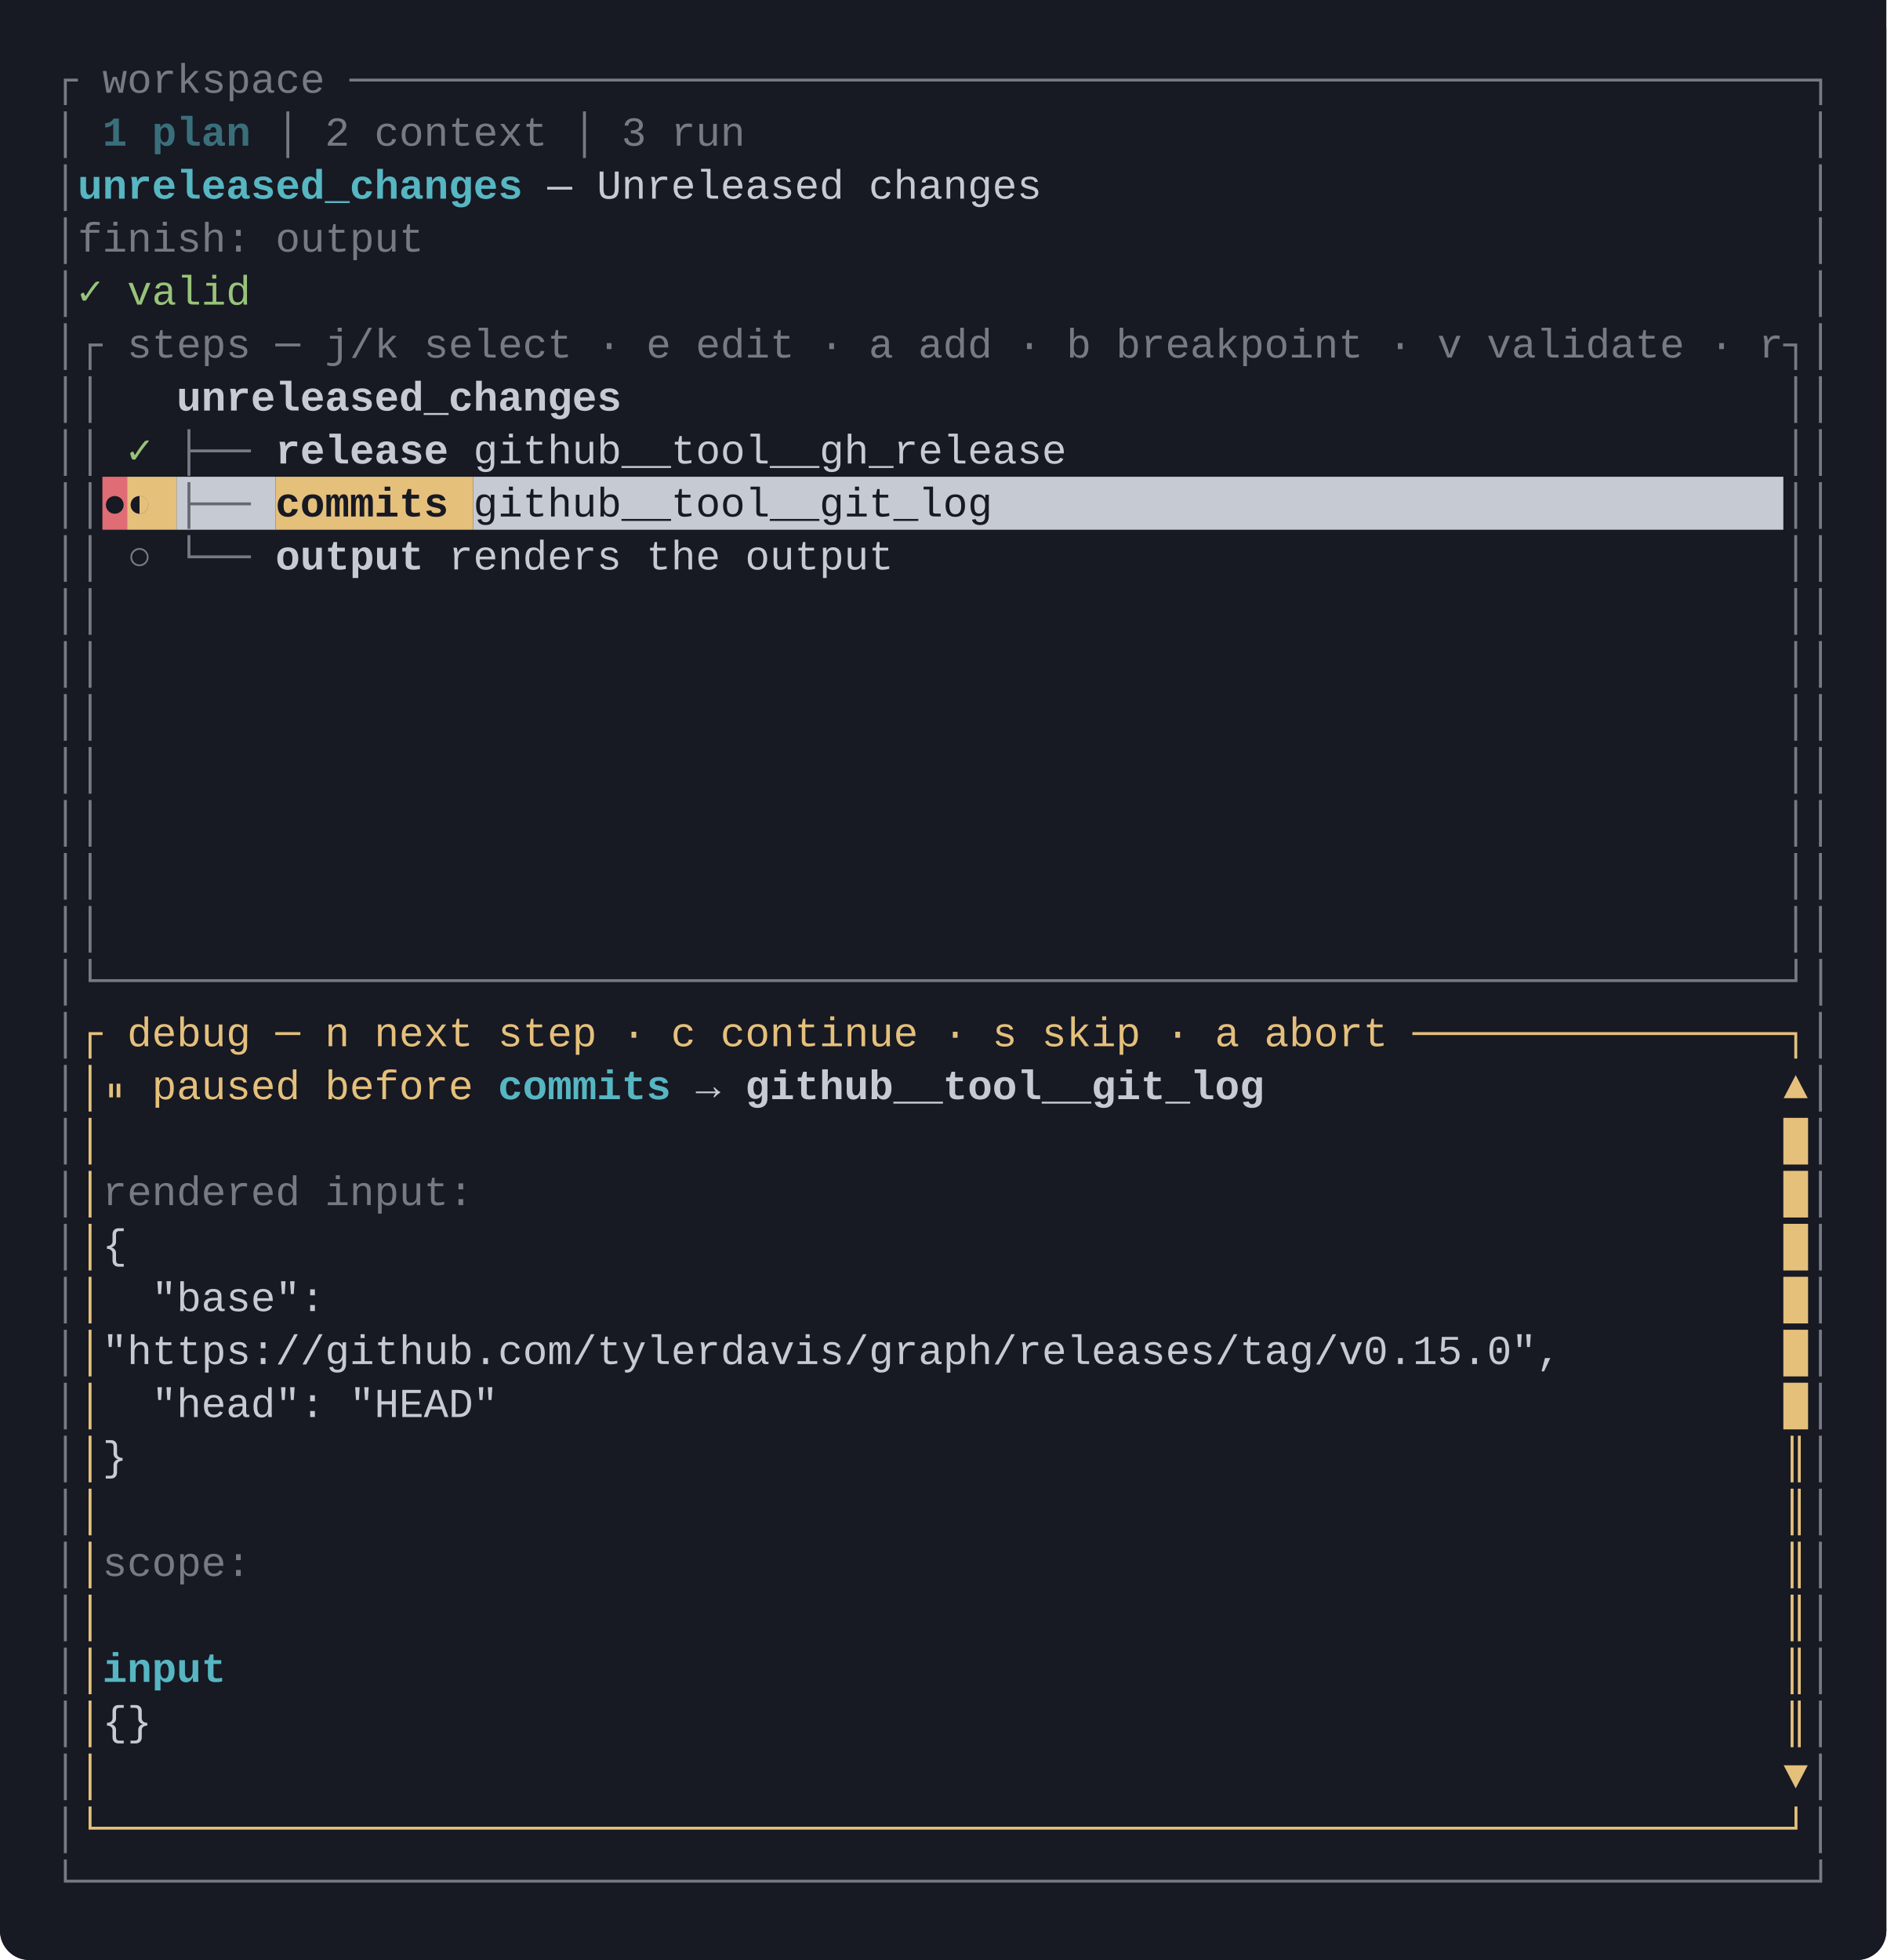
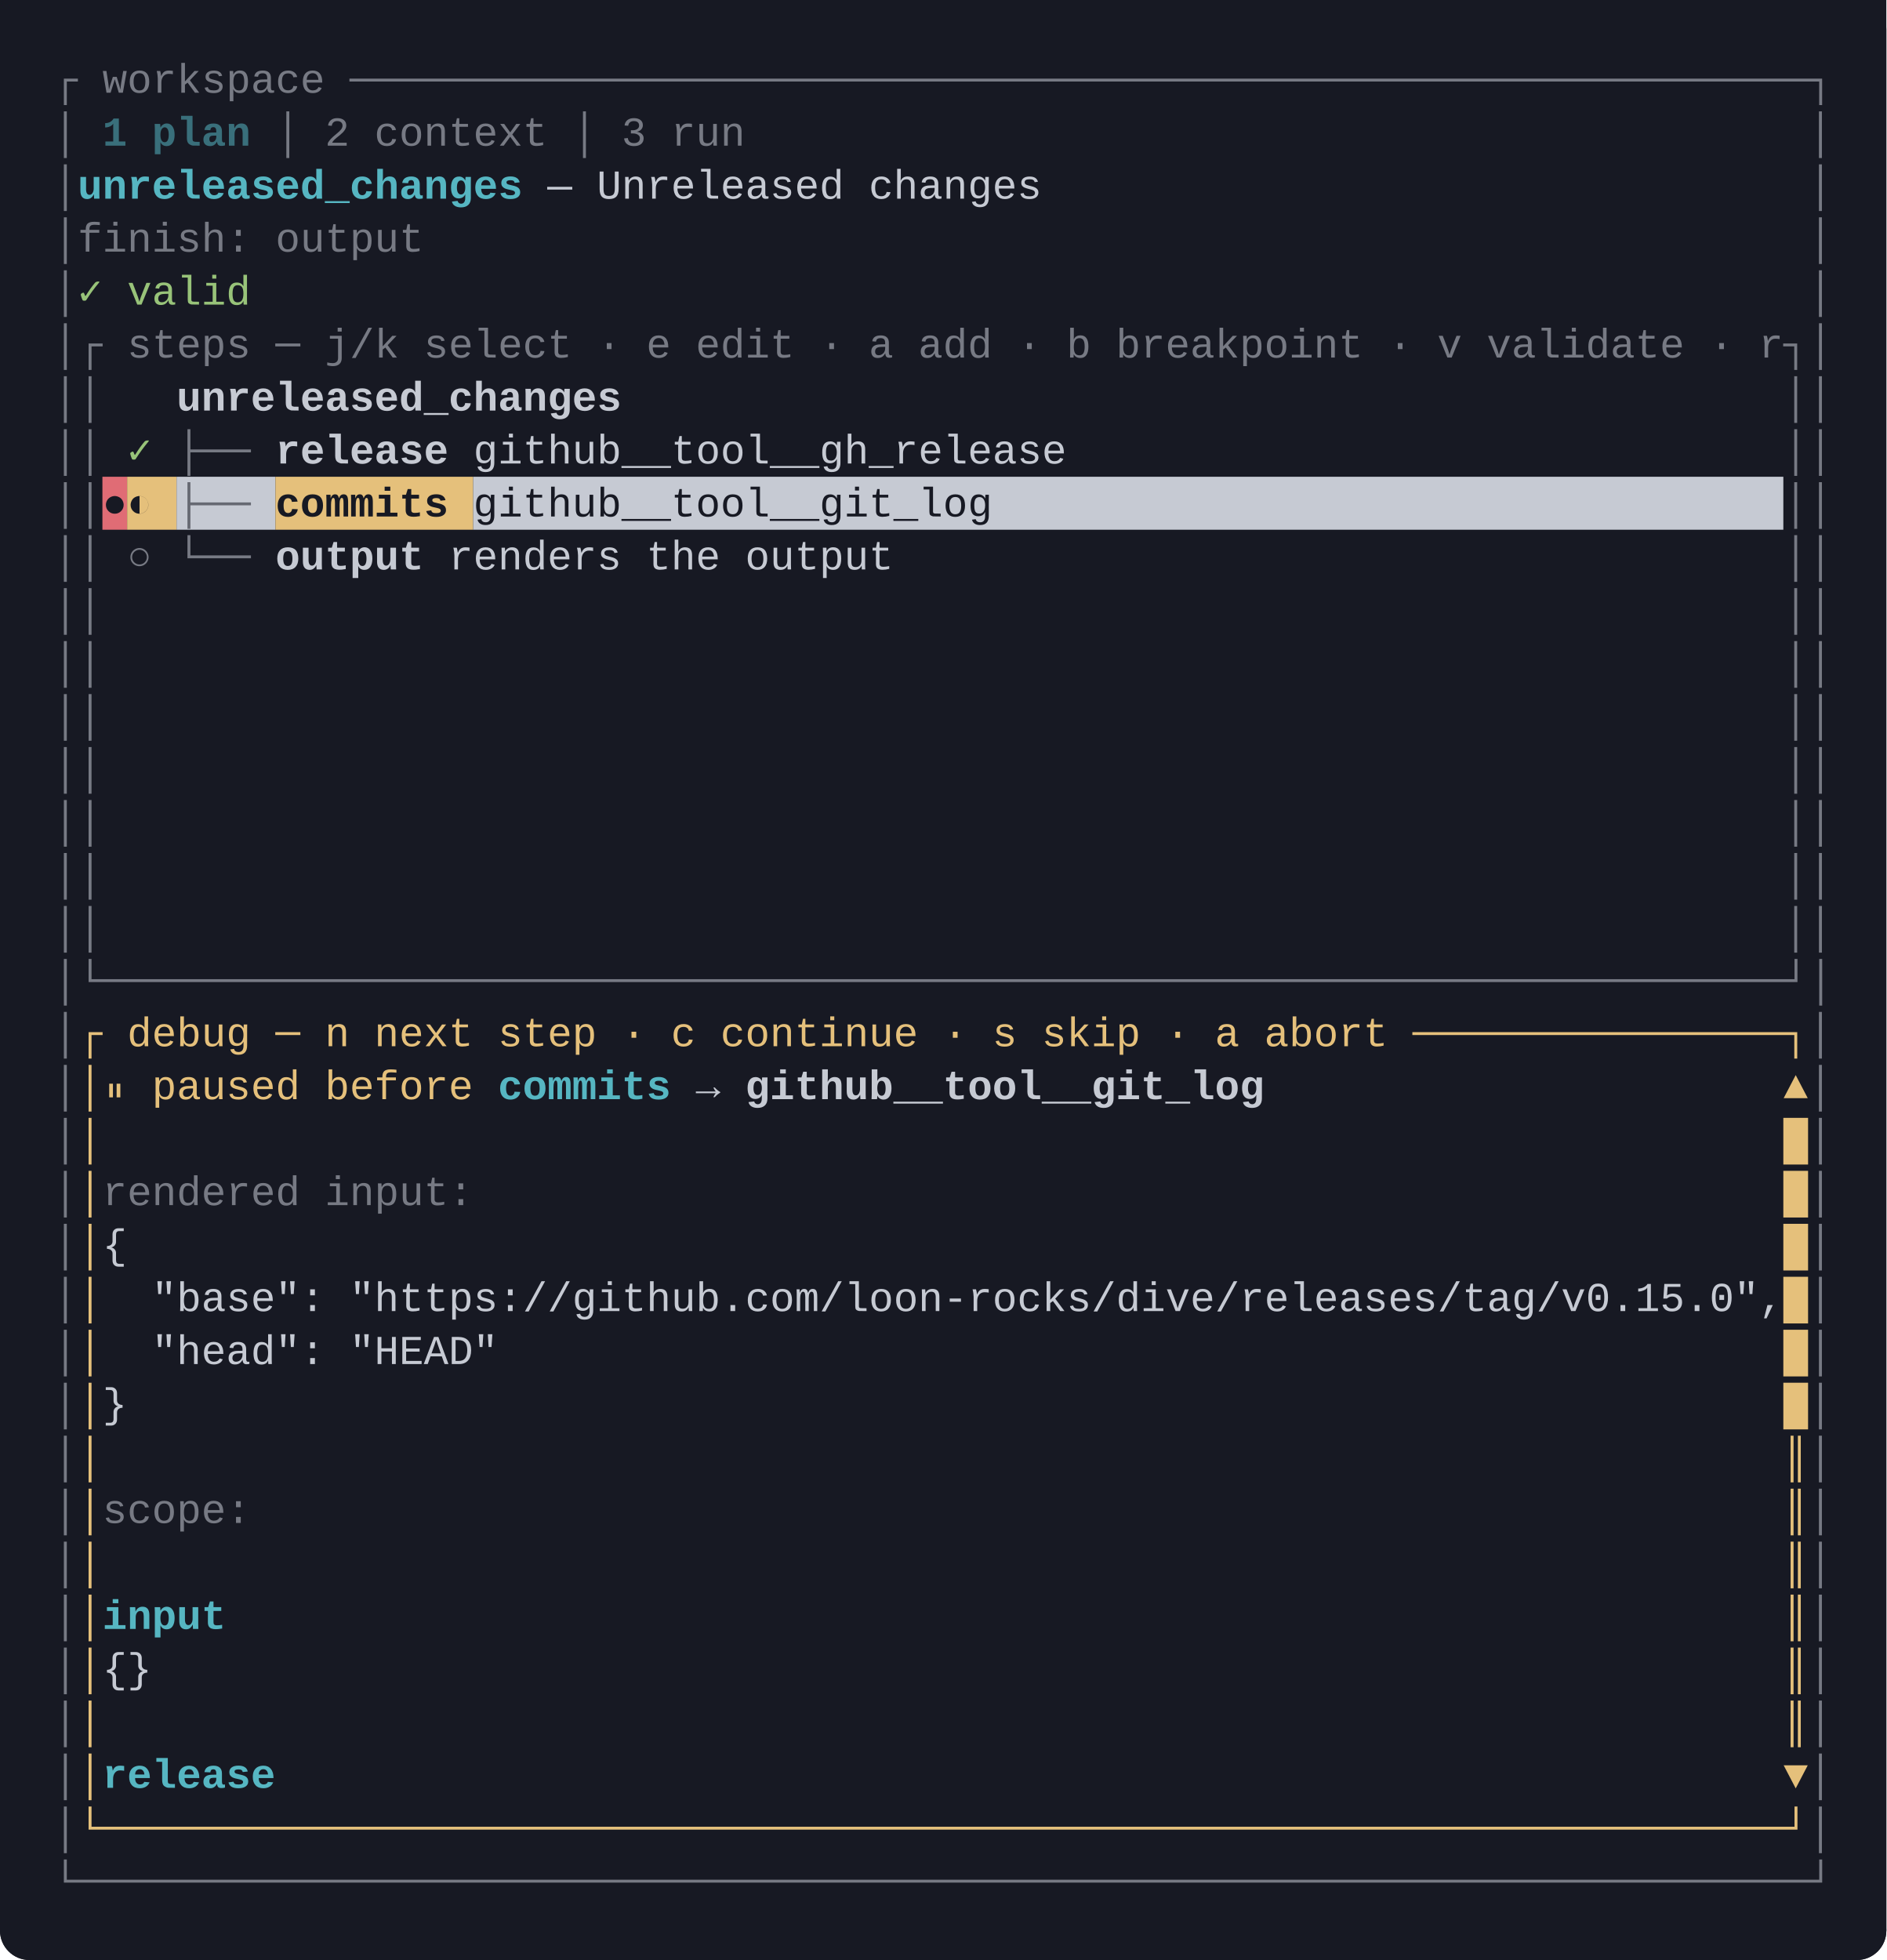
<svg xmlns="http://www.w3.org/2000/svg" width="641" height="666" viewBox="0 0 641 666" xml:space="preserve" font-family="ui-monospace, SFMono-Regular, Menlo, Consolas, 'Liberation Mono', monospace" font-size="14px">
  <rect width="641" height="666" rx="10" fill="#11131b" />
  <rect y="0" width="641" height="656" fill="#171923" />
  <rect y="646" width="641" height="20" rx="10" fill="#171923" />
  <rect x="34.8" y="162.0" width="8.4" height="18" fill="#e06c75" />
  <rect x="43.2" y="162.0" width="16.8" height="18" fill="#e5c07b" />
  <rect x="60.0" y="162.0" width="33.6" height="18" fill="#c6cad3" />
  <rect x="93.6" y="162.0" width="67.2" height="18" fill="#e5c07b" />
  <rect x="160.8" y="162.0" width="445.2" height="18" fill="#c6cad3" />
  <text x="18.0" y="31.5" textLength="8.4" lengthAdjust="spacingAndGlyphs" fill="#c6cad3" opacity="0.55">┌</text>
  <text x="34.8" y="31.5" textLength="75.6" lengthAdjust="spacingAndGlyphs" fill="#c6cad3" opacity="0.55">workspace</text>
  <text x="118.8" y="31.5" textLength="504.0" lengthAdjust="spacingAndGlyphs" fill="#c6cad3" opacity="0.55">───────────────────────────────────────────────────────────┐</text>
  <text x="18.0" y="49.5" textLength="8.4" lengthAdjust="spacingAndGlyphs" fill="#c6cad3" opacity="0.55">│</text>
  <text x="34.8" y="49.5" textLength="8.4" lengthAdjust="spacingAndGlyphs" fill="#56b6c2" font-weight="600" opacity="0.55">1</text>
  <text x="51.6" y="49.5" textLength="33.6" lengthAdjust="spacingAndGlyphs" fill="#56b6c2" font-weight="600" opacity="0.55">plan</text>
  <text x="93.6" y="49.5" textLength="8.4" lengthAdjust="spacingAndGlyphs" fill="#c6cad3" opacity="0.55">│</text>
  <text x="110.4" y="49.5" textLength="8.4" lengthAdjust="spacingAndGlyphs" fill="#c6cad3" opacity="0.55">2</text>
  <text x="127.2" y="49.5" textLength="58.8" lengthAdjust="spacingAndGlyphs" fill="#c6cad3" opacity="0.55">context</text>
  <text x="194.4" y="49.5" textLength="8.4" lengthAdjust="spacingAndGlyphs" fill="#c6cad3" opacity="0.55">│</text>
  <text x="211.2" y="49.5" textLength="8.4" lengthAdjust="spacingAndGlyphs" fill="#c6cad3" opacity="0.55">3</text>
  <text x="228.0" y="49.5" textLength="25.2" lengthAdjust="spacingAndGlyphs" fill="#c6cad3" opacity="0.55">run</text>
  <text x="614.4" y="49.5" textLength="8.4" lengthAdjust="spacingAndGlyphs" fill="#c6cad3" opacity="0.55">│</text>
  <text x="18.0" y="67.5" textLength="8.4" lengthAdjust="spacingAndGlyphs" fill="#c6cad3" opacity="0.55">│</text>
  <text x="26.4" y="67.5" textLength="151.2" lengthAdjust="spacingAndGlyphs" fill="#56b6c2" font-weight="600">unreleased_changes</text>
  <text x="186.0" y="67.5" textLength="8.4" lengthAdjust="spacingAndGlyphs" fill="#c6cad3">—</text>
  <text x="202.8" y="67.5" textLength="84.0" lengthAdjust="spacingAndGlyphs" fill="#c6cad3">Unreleased</text>
  <text x="295.2" y="67.5" textLength="58.8" lengthAdjust="spacingAndGlyphs" fill="#c6cad3">changes</text>
  <text x="614.4" y="67.5" textLength="8.4" lengthAdjust="spacingAndGlyphs" fill="#c6cad3" opacity="0.55">│</text>
  <text x="18.0" y="85.5" textLength="67.2" lengthAdjust="spacingAndGlyphs" fill="#c6cad3" opacity="0.55">│finish:</text>
  <text x="93.6" y="85.5" textLength="50.4" lengthAdjust="spacingAndGlyphs" fill="#c6cad3" opacity="0.55">output</text>
  <text x="614.4" y="85.5" textLength="8.4" lengthAdjust="spacingAndGlyphs" fill="#c6cad3" opacity="0.55">│</text>
  <text x="18.0" y="103.5" textLength="8.4" lengthAdjust="spacingAndGlyphs" fill="#c6cad3" opacity="0.55">│</text>
  <text x="26.4" y="103.5" textLength="8.4" lengthAdjust="spacingAndGlyphs" fill="#98c379">✓</text>
  <text x="43.2" y="103.5" textLength="42.0" lengthAdjust="spacingAndGlyphs" fill="#98c379">valid</text>
  <text x="614.4" y="103.5" textLength="8.4" lengthAdjust="spacingAndGlyphs" fill="#c6cad3" opacity="0.55">│</text>
  <text x="18.0" y="121.5" textLength="16.8" lengthAdjust="spacingAndGlyphs" fill="#c6cad3" opacity="0.55">│┌</text>
  <text x="43.2" y="121.5" textLength="42.0" lengthAdjust="spacingAndGlyphs" fill="#c6cad3" opacity="0.55">steps</text>
  <text x="93.6" y="121.5" textLength="8.4" lengthAdjust="spacingAndGlyphs" fill="#c6cad3" opacity="0.55">─</text>
  <text x="110.4" y="121.5" textLength="25.2" lengthAdjust="spacingAndGlyphs" fill="#c6cad3" opacity="0.55">j/k</text>
  <text x="144.0" y="121.5" textLength="50.4" lengthAdjust="spacingAndGlyphs" fill="#c6cad3" opacity="0.55">select</text>
  <text x="202.8" y="121.5" textLength="8.4" lengthAdjust="spacingAndGlyphs" fill="#c6cad3" opacity="0.55">·</text>
  <text x="219.6" y="121.5" textLength="8.4" lengthAdjust="spacingAndGlyphs" fill="#c6cad3" opacity="0.55">e</text>
  <text x="236.4" y="121.5" textLength="33.6" lengthAdjust="spacingAndGlyphs" fill="#c6cad3" opacity="0.55">edit</text>
  <text x="278.4" y="121.5" textLength="8.4" lengthAdjust="spacingAndGlyphs" fill="#c6cad3" opacity="0.55">·</text>
  <text x="295.2" y="121.5" textLength="8.4" lengthAdjust="spacingAndGlyphs" fill="#c6cad3" opacity="0.55">a</text>
  <text x="312.0" y="121.5" textLength="25.2" lengthAdjust="spacingAndGlyphs" fill="#c6cad3" opacity="0.55">add</text>
  <text x="345.6" y="121.5" textLength="8.4" lengthAdjust="spacingAndGlyphs" fill="#c6cad3" opacity="0.55">·</text>
  <text x="362.4" y="121.5" textLength="8.4" lengthAdjust="spacingAndGlyphs" fill="#c6cad3" opacity="0.55">b</text>
  <text x="379.2" y="121.5" textLength="84.0" lengthAdjust="spacingAndGlyphs" fill="#c6cad3" opacity="0.55">breakpoint</text>
  <text x="471.6" y="121.5" textLength="8.4" lengthAdjust="spacingAndGlyphs" fill="#c6cad3" opacity="0.55">·</text>
  <text x="488.4" y="121.5" textLength="8.4" lengthAdjust="spacingAndGlyphs" fill="#c6cad3" opacity="0.55">v</text>
  <text x="505.2" y="121.5" textLength="67.2" lengthAdjust="spacingAndGlyphs" fill="#c6cad3" opacity="0.55">validate</text>
  <text x="580.8" y="121.5" textLength="8.4" lengthAdjust="spacingAndGlyphs" fill="#c6cad3" opacity="0.55">·</text>
  <text x="597.6" y="121.5" textLength="25.2" lengthAdjust="spacingAndGlyphs" fill="#c6cad3" opacity="0.55">r┐│</text>
  <text x="18.0" y="139.5" textLength="16.8" lengthAdjust="spacingAndGlyphs" fill="#c6cad3" opacity="0.55">││</text>
  <text x="60.0" y="139.5" textLength="151.2" lengthAdjust="spacingAndGlyphs" fill="#c6cad3" font-weight="600">unreleased_changes</text>
  <text x="606.0" y="139.5" textLength="16.8" lengthAdjust="spacingAndGlyphs" fill="#c6cad3" opacity="0.55">││</text>
  <text x="18.0" y="157.5" textLength="16.8" lengthAdjust="spacingAndGlyphs" fill="#c6cad3" opacity="0.55">││</text>
  <text x="43.2" y="157.5" textLength="8.4" lengthAdjust="spacingAndGlyphs" fill="#98c379">✓</text>
  <text x="60.0" y="157.5" textLength="25.2" lengthAdjust="spacingAndGlyphs" fill="#c6cad3" opacity="0.55">├──</text>
  <text x="93.6" y="157.5" textLength="58.8" lengthAdjust="spacingAndGlyphs" fill="#c6cad3" font-weight="600">release</text>
  <text x="160.8" y="157.5" textLength="201.6" lengthAdjust="spacingAndGlyphs" fill="#c6cad3">github__tool__gh_release</text>
  <text x="606.0" y="157.5" textLength="16.8" lengthAdjust="spacingAndGlyphs" fill="#c6cad3" opacity="0.55">││</text>
  <text x="18.0" y="175.5" textLength="16.8" lengthAdjust="spacingAndGlyphs" fill="#c6cad3" opacity="0.55">││</text>
  <text x="34.8" y="175.5" textLength="8.4" lengthAdjust="spacingAndGlyphs" fill="#171923">●</text>
  <text x="43.2" y="175.5" textLength="8.4" lengthAdjust="spacingAndGlyphs" fill="#171923">◐</text>
  <text x="60.0" y="175.5" textLength="25.2" lengthAdjust="spacingAndGlyphs" fill="#171923" opacity="0.55">├──</text>
  <text x="93.6" y="175.5" textLength="58.8" lengthAdjust="spacingAndGlyphs" fill="#171923" font-weight="600">commits</text>
  <text x="160.8" y="175.5" textLength="176.4" lengthAdjust="spacingAndGlyphs" fill="#171923">github__tool__git_log</text>
  <text x="606.0" y="175.5" textLength="16.8" lengthAdjust="spacingAndGlyphs" fill="#c6cad3" opacity="0.55">││</text>
  <text x="18.0" y="193.5" textLength="16.8" lengthAdjust="spacingAndGlyphs" fill="#c6cad3" opacity="0.55">││</text>
  <text x="43.2" y="193.5" textLength="8.4" lengthAdjust="spacingAndGlyphs" fill="#c6cad3" opacity="0.55">○</text>
  <text x="60.0" y="193.5" textLength="25.2" lengthAdjust="spacingAndGlyphs" fill="#c6cad3" opacity="0.55">└──</text>
  <text x="93.6" y="193.5" textLength="50.4" lengthAdjust="spacingAndGlyphs" fill="#c6cad3" font-weight="600">output</text>
  <text x="152.4" y="193.5" textLength="58.8" lengthAdjust="spacingAndGlyphs" fill="#c6cad3">renders</text>
  <text x="219.6" y="193.5" textLength="25.2" lengthAdjust="spacingAndGlyphs" fill="#c6cad3">the</text>
  <text x="253.2" y="193.5" textLength="50.4" lengthAdjust="spacingAndGlyphs" fill="#c6cad3">output</text>
  <text x="606.0" y="193.5" textLength="16.8" lengthAdjust="spacingAndGlyphs" fill="#c6cad3" opacity="0.55">││</text>
  <text x="18.0" y="211.5" textLength="16.8" lengthAdjust="spacingAndGlyphs" fill="#c6cad3" opacity="0.55">││</text>
  <text x="606.0" y="211.5" textLength="16.8" lengthAdjust="spacingAndGlyphs" fill="#c6cad3" opacity="0.55">││</text>
  <text x="18.0" y="229.5" textLength="16.8" lengthAdjust="spacingAndGlyphs" fill="#c6cad3" opacity="0.55">││</text>
  <text x="606.0" y="229.5" textLength="16.8" lengthAdjust="spacingAndGlyphs" fill="#c6cad3" opacity="0.55">││</text>
  <text x="18.0" y="247.5" textLength="16.8" lengthAdjust="spacingAndGlyphs" fill="#c6cad3" opacity="0.55">││</text>
  <text x="606.0" y="247.5" textLength="16.8" lengthAdjust="spacingAndGlyphs" fill="#c6cad3" opacity="0.55">││</text>
  <text x="18.0" y="265.5" textLength="16.8" lengthAdjust="spacingAndGlyphs" fill="#c6cad3" opacity="0.55">││</text>
  <text x="606.0" y="265.5" textLength="16.8" lengthAdjust="spacingAndGlyphs" fill="#c6cad3" opacity="0.55">││</text>
  <text x="18.0" y="283.5" textLength="16.8" lengthAdjust="spacingAndGlyphs" fill="#c6cad3" opacity="0.55">││</text>
  <text x="606.0" y="283.5" textLength="16.8" lengthAdjust="spacingAndGlyphs" fill="#c6cad3" opacity="0.55">││</text>
  <text x="18.0" y="301.5" textLength="16.8" lengthAdjust="spacingAndGlyphs" fill="#c6cad3" opacity="0.55">││</text>
  <text x="606.0" y="301.5" textLength="16.8" lengthAdjust="spacingAndGlyphs" fill="#c6cad3" opacity="0.55">││</text>
  <text x="18.0" y="319.5" textLength="16.8" lengthAdjust="spacingAndGlyphs" fill="#c6cad3" opacity="0.55">││</text>
  <text x="606.0" y="319.5" textLength="16.8" lengthAdjust="spacingAndGlyphs" fill="#c6cad3" opacity="0.55">││</text>
  <text x="18.0" y="337.5" textLength="604.8" lengthAdjust="spacingAndGlyphs" fill="#c6cad3" opacity="0.55">│└────────────────────────────────────────────────────────────────────┘│</text>
  <text x="18.0" y="355.5" textLength="8.4" lengthAdjust="spacingAndGlyphs" fill="#c6cad3" opacity="0.55">│</text>
  <text x="26.4" y="355.5" textLength="8.4" lengthAdjust="spacingAndGlyphs" fill="#e5c07b">┌</text>
  <text x="43.2" y="355.5" textLength="42.0" lengthAdjust="spacingAndGlyphs" fill="#e5c07b">debug</text>
  <text x="93.6" y="355.5" textLength="8.4" lengthAdjust="spacingAndGlyphs" fill="#e5c07b">─</text>
  <text x="110.4" y="355.5" textLength="8.4" lengthAdjust="spacingAndGlyphs" fill="#e5c07b">n</text>
  <text x="127.2" y="355.5" textLength="33.6" lengthAdjust="spacingAndGlyphs" fill="#e5c07b">next</text>
  <text x="169.2" y="355.5" textLength="33.6" lengthAdjust="spacingAndGlyphs" fill="#e5c07b">step</text>
  <text x="211.2" y="355.5" textLength="8.4" lengthAdjust="spacingAndGlyphs" fill="#e5c07b">·</text>
  <text x="228.0" y="355.5" textLength="8.4" lengthAdjust="spacingAndGlyphs" fill="#e5c07b">c</text>
  <text x="244.8" y="355.5" textLength="67.2" lengthAdjust="spacingAndGlyphs" fill="#e5c07b">continue</text>
  <text x="320.4" y="355.5" textLength="8.4" lengthAdjust="spacingAndGlyphs" fill="#e5c07b">·</text>
  <text x="337.2" y="355.5" textLength="8.4" lengthAdjust="spacingAndGlyphs" fill="#e5c07b">s</text>
  <text x="354.0" y="355.5" textLength="33.6" lengthAdjust="spacingAndGlyphs" fill="#e5c07b">skip</text>
  <text x="396.0" y="355.5" textLength="8.4" lengthAdjust="spacingAndGlyphs" fill="#e5c07b">·</text>
  <text x="412.8" y="355.5" textLength="8.4" lengthAdjust="spacingAndGlyphs" fill="#e5c07b">a</text>
  <text x="429.6" y="355.5" textLength="42.0" lengthAdjust="spacingAndGlyphs" fill="#e5c07b">abort</text>
  <text x="480.0" y="355.5" textLength="134.4" lengthAdjust="spacingAndGlyphs" fill="#e5c07b">───────────────┐</text>
  <text x="614.4" y="355.5" textLength="8.4" lengthAdjust="spacingAndGlyphs" fill="#c6cad3" opacity="0.55">│</text>
  <text x="18.0" y="373.5" textLength="8.4" lengthAdjust="spacingAndGlyphs" fill="#c6cad3" opacity="0.55">│</text>
  <text x="26.4" y="373.5" textLength="16.8" lengthAdjust="spacingAndGlyphs" fill="#e5c07b">│⏸</text>
  <text x="51.6" y="373.5" textLength="50.4" lengthAdjust="spacingAndGlyphs" fill="#e5c07b">paused</text>
  <text x="110.4" y="373.5" textLength="50.4" lengthAdjust="spacingAndGlyphs" fill="#e5c07b">before</text>
  <text x="169.2" y="373.5" textLength="58.8" lengthAdjust="spacingAndGlyphs" fill="#56b6c2" font-weight="600">commits</text>
  <text x="236.4" y="373.5" textLength="8.4" lengthAdjust="spacingAndGlyphs" fill="#c6cad3">→</text>
  <text x="253.2" y="373.5" textLength="176.4" lengthAdjust="spacingAndGlyphs" fill="#c6cad3" font-weight="600">github__tool__git_log</text>
  <text x="606.0" y="373.5" textLength="8.4" lengthAdjust="spacingAndGlyphs" fill="#e5c07b">▲</text>
  <text x="614.4" y="373.5" textLength="8.4" lengthAdjust="spacingAndGlyphs" fill="#c6cad3" opacity="0.55">│</text>
  <text x="18.0" y="391.5" textLength="8.4" lengthAdjust="spacingAndGlyphs" fill="#c6cad3" opacity="0.55">│</text>
  <text x="26.4" y="391.5" textLength="8.4" lengthAdjust="spacingAndGlyphs" fill="#e5c07b">│</text>
  <text x="606.0" y="391.5" textLength="8.4" lengthAdjust="spacingAndGlyphs" fill="#e5c07b">█</text>
  <text x="614.4" y="391.5" textLength="8.4" lengthAdjust="spacingAndGlyphs" fill="#c6cad3" opacity="0.55">│</text>
  <text x="18.0" y="409.5" textLength="8.4" lengthAdjust="spacingAndGlyphs" fill="#c6cad3" opacity="0.55">│</text>
  <text x="26.4" y="409.5" textLength="8.4" lengthAdjust="spacingAndGlyphs" fill="#e5c07b">│</text>
  <text x="34.8" y="409.5" textLength="67.2" lengthAdjust="spacingAndGlyphs" fill="#c6cad3" opacity="0.55">rendered</text>
  <text x="110.4" y="409.5" textLength="50.4" lengthAdjust="spacingAndGlyphs" fill="#c6cad3" opacity="0.55">input:</text>
  <text x="606.0" y="409.5" textLength="8.4" lengthAdjust="spacingAndGlyphs" fill="#e5c07b">█</text>
  <text x="614.4" y="409.5" textLength="8.4" lengthAdjust="spacingAndGlyphs" fill="#c6cad3" opacity="0.55">│</text>
  <text x="18.0" y="427.5" textLength="8.4" lengthAdjust="spacingAndGlyphs" fill="#c6cad3" opacity="0.55">│</text>
  <text x="26.4" y="427.5" textLength="8.4" lengthAdjust="spacingAndGlyphs" fill="#e5c07b">│</text>
  <text x="34.8" y="427.5" textLength="8.4" lengthAdjust="spacingAndGlyphs" fill="#c6cad3">{</text>
  <text x="606.0" y="427.5" textLength="8.4" lengthAdjust="spacingAndGlyphs" fill="#e5c07b">█</text>
  <text x="614.4" y="427.5" textLength="8.4" lengthAdjust="spacingAndGlyphs" fill="#c6cad3" opacity="0.55">│</text>
  <text x="18.0" y="445.5" textLength="8.4" lengthAdjust="spacingAndGlyphs" fill="#c6cad3" opacity="0.55">│</text>
  <text x="26.4" y="445.5" textLength="8.4" lengthAdjust="spacingAndGlyphs" fill="#e5c07b">│</text>
  <text x="51.6" y="445.5" textLength="58.8" lengthAdjust="spacingAndGlyphs" fill="#c6cad3">"base":</text>
+   <text x="118.8" y="445.5" textLength="487.2" lengthAdjust="spacingAndGlyphs" fill="#c6cad3">"https://github.com/loon-rocks/dive/releases/tag/v0.15.0",</text>
  <text x="606.0" y="445.5" textLength="8.4" lengthAdjust="spacingAndGlyphs" fill="#e5c07b">█</text>
  <text x="614.4" y="445.5" textLength="8.4" lengthAdjust="spacingAndGlyphs" fill="#c6cad3" opacity="0.55">│</text>
  <text x="18.0" y="463.5" textLength="8.4" lengthAdjust="spacingAndGlyphs" fill="#c6cad3" opacity="0.55">│</text>
  <text x="26.4" y="463.5" textLength="8.4" lengthAdjust="spacingAndGlyphs" fill="#e5c07b">│</text>
-   <text x="34.8" y="463.5" textLength="495.6" lengthAdjust="spacingAndGlyphs" fill="#c6cad3">"https://github.com/tylerdavis/graph/releases/tag/v0.15.0",</text>
+   <text x="51.6" y="463.5" textLength="58.8" lengthAdjust="spacingAndGlyphs" fill="#c6cad3">"head":</text>
+   <text x="118.8" y="463.5" textLength="50.4" lengthAdjust="spacingAndGlyphs" fill="#c6cad3">"HEAD"</text>
  <text x="606.0" y="463.5" textLength="8.4" lengthAdjust="spacingAndGlyphs" fill="#e5c07b">█</text>
  <text x="614.4" y="463.5" textLength="8.4" lengthAdjust="spacingAndGlyphs" fill="#c6cad3" opacity="0.55">│</text>
  <text x="18.0" y="481.5" textLength="8.4" lengthAdjust="spacingAndGlyphs" fill="#c6cad3" opacity="0.55">│</text>
  <text x="26.4" y="481.5" textLength="8.4" lengthAdjust="spacingAndGlyphs" fill="#e5c07b">│</text>
-   <text x="51.6" y="481.5" textLength="58.8" lengthAdjust="spacingAndGlyphs" fill="#c6cad3">"head":</text>
-   <text x="118.8" y="481.5" textLength="50.4" lengthAdjust="spacingAndGlyphs" fill="#c6cad3">"HEAD"</text>
+   <text x="34.8" y="481.5" textLength="8.4" lengthAdjust="spacingAndGlyphs" fill="#c6cad3">}</text>
  <text x="606.0" y="481.5" textLength="8.4" lengthAdjust="spacingAndGlyphs" fill="#e5c07b">█</text>
  <text x="614.4" y="481.5" textLength="8.4" lengthAdjust="spacingAndGlyphs" fill="#c6cad3" opacity="0.55">│</text>
  <text x="18.0" y="499.5" textLength="8.4" lengthAdjust="spacingAndGlyphs" fill="#c6cad3" opacity="0.55">│</text>
  <text x="26.4" y="499.5" textLength="8.4" lengthAdjust="spacingAndGlyphs" fill="#e5c07b">│</text>
-   <text x="34.8" y="499.5" textLength="8.4" lengthAdjust="spacingAndGlyphs" fill="#c6cad3">}</text>
  <text x="606.0" y="499.5" textLength="8.4" lengthAdjust="spacingAndGlyphs" fill="#e5c07b">║</text>
  <text x="614.4" y="499.5" textLength="8.4" lengthAdjust="spacingAndGlyphs" fill="#c6cad3" opacity="0.55">│</text>
  <text x="18.0" y="517.5" textLength="8.4" lengthAdjust="spacingAndGlyphs" fill="#c6cad3" opacity="0.55">│</text>
  <text x="26.4" y="517.5" textLength="8.4" lengthAdjust="spacingAndGlyphs" fill="#e5c07b">│</text>
+   <text x="34.8" y="517.5" textLength="50.4" lengthAdjust="spacingAndGlyphs" fill="#c6cad3" opacity="0.55">scope:</text>
  <text x="606.0" y="517.5" textLength="8.4" lengthAdjust="spacingAndGlyphs" fill="#e5c07b">║</text>
  <text x="614.4" y="517.5" textLength="8.4" lengthAdjust="spacingAndGlyphs" fill="#c6cad3" opacity="0.55">│</text>
  <text x="18.0" y="535.5" textLength="8.4" lengthAdjust="spacingAndGlyphs" fill="#c6cad3" opacity="0.55">│</text>
  <text x="26.4" y="535.5" textLength="8.4" lengthAdjust="spacingAndGlyphs" fill="#e5c07b">│</text>
-   <text x="34.8" y="535.5" textLength="50.4" lengthAdjust="spacingAndGlyphs" fill="#c6cad3" opacity="0.55">scope:</text>
  <text x="606.0" y="535.5" textLength="8.4" lengthAdjust="spacingAndGlyphs" fill="#e5c07b">║</text>
  <text x="614.4" y="535.5" textLength="8.4" lengthAdjust="spacingAndGlyphs" fill="#c6cad3" opacity="0.55">│</text>
  <text x="18.0" y="553.5" textLength="8.4" lengthAdjust="spacingAndGlyphs" fill="#c6cad3" opacity="0.55">│</text>
  <text x="26.4" y="553.5" textLength="8.4" lengthAdjust="spacingAndGlyphs" fill="#e5c07b">│</text>
+   <text x="34.8" y="553.5" textLength="42.0" lengthAdjust="spacingAndGlyphs" fill="#56b6c2" font-weight="600">input</text>
  <text x="606.0" y="553.5" textLength="8.4" lengthAdjust="spacingAndGlyphs" fill="#e5c07b">║</text>
  <text x="614.4" y="553.5" textLength="8.4" lengthAdjust="spacingAndGlyphs" fill="#c6cad3" opacity="0.55">│</text>
  <text x="18.0" y="571.5" textLength="8.4" lengthAdjust="spacingAndGlyphs" fill="#c6cad3" opacity="0.55">│</text>
  <text x="26.4" y="571.5" textLength="8.4" lengthAdjust="spacingAndGlyphs" fill="#e5c07b">│</text>
-   <text x="34.8" y="571.5" textLength="42.0" lengthAdjust="spacingAndGlyphs" fill="#56b6c2" font-weight="600">input</text>
+   <text x="34.8" y="571.5" textLength="16.8" lengthAdjust="spacingAndGlyphs" fill="#c6cad3">{}</text>
  <text x="606.0" y="571.5" textLength="8.4" lengthAdjust="spacingAndGlyphs" fill="#e5c07b">║</text>
  <text x="614.4" y="571.5" textLength="8.4" lengthAdjust="spacingAndGlyphs" fill="#c6cad3" opacity="0.55">│</text>
  <text x="18.0" y="589.5" textLength="8.4" lengthAdjust="spacingAndGlyphs" fill="#c6cad3" opacity="0.55">│</text>
  <text x="26.4" y="589.5" textLength="8.4" lengthAdjust="spacingAndGlyphs" fill="#e5c07b">│</text>
-   <text x="34.8" y="589.5" textLength="16.8" lengthAdjust="spacingAndGlyphs" fill="#c6cad3">{}</text>
  <text x="606.0" y="589.5" textLength="8.4" lengthAdjust="spacingAndGlyphs" fill="#e5c07b">║</text>
  <text x="614.4" y="589.5" textLength="8.4" lengthAdjust="spacingAndGlyphs" fill="#c6cad3" opacity="0.55">│</text>
  <text x="18.0" y="607.5" textLength="8.4" lengthAdjust="spacingAndGlyphs" fill="#c6cad3" opacity="0.55">│</text>
  <text x="26.4" y="607.5" textLength="8.4" lengthAdjust="spacingAndGlyphs" fill="#e5c07b">│</text>
+   <text x="34.8" y="607.5" textLength="58.8" lengthAdjust="spacingAndGlyphs" fill="#56b6c2" font-weight="600">release</text>
  <text x="606.0" y="607.5" textLength="8.4" lengthAdjust="spacingAndGlyphs" fill="#e5c07b">▼</text>
  <text x="614.4" y="607.5" textLength="8.4" lengthAdjust="spacingAndGlyphs" fill="#c6cad3" opacity="0.55">│</text>
  <text x="18.0" y="625.5" textLength="8.4" lengthAdjust="spacingAndGlyphs" fill="#c6cad3" opacity="0.55">│</text>
  <text x="26.4" y="625.5" textLength="588.0" lengthAdjust="spacingAndGlyphs" fill="#e5c07b">└────────────────────────────────────────────────────────────────────┘</text>
  <text x="614.4" y="625.5" textLength="8.4" lengthAdjust="spacingAndGlyphs" fill="#c6cad3" opacity="0.55">│</text>
  <text x="18.0" y="643.5" textLength="604.8" lengthAdjust="spacingAndGlyphs" fill="#c6cad3" opacity="0.55">└──────────────────────────────────────────────────────────────────────┘</text>
</svg>
